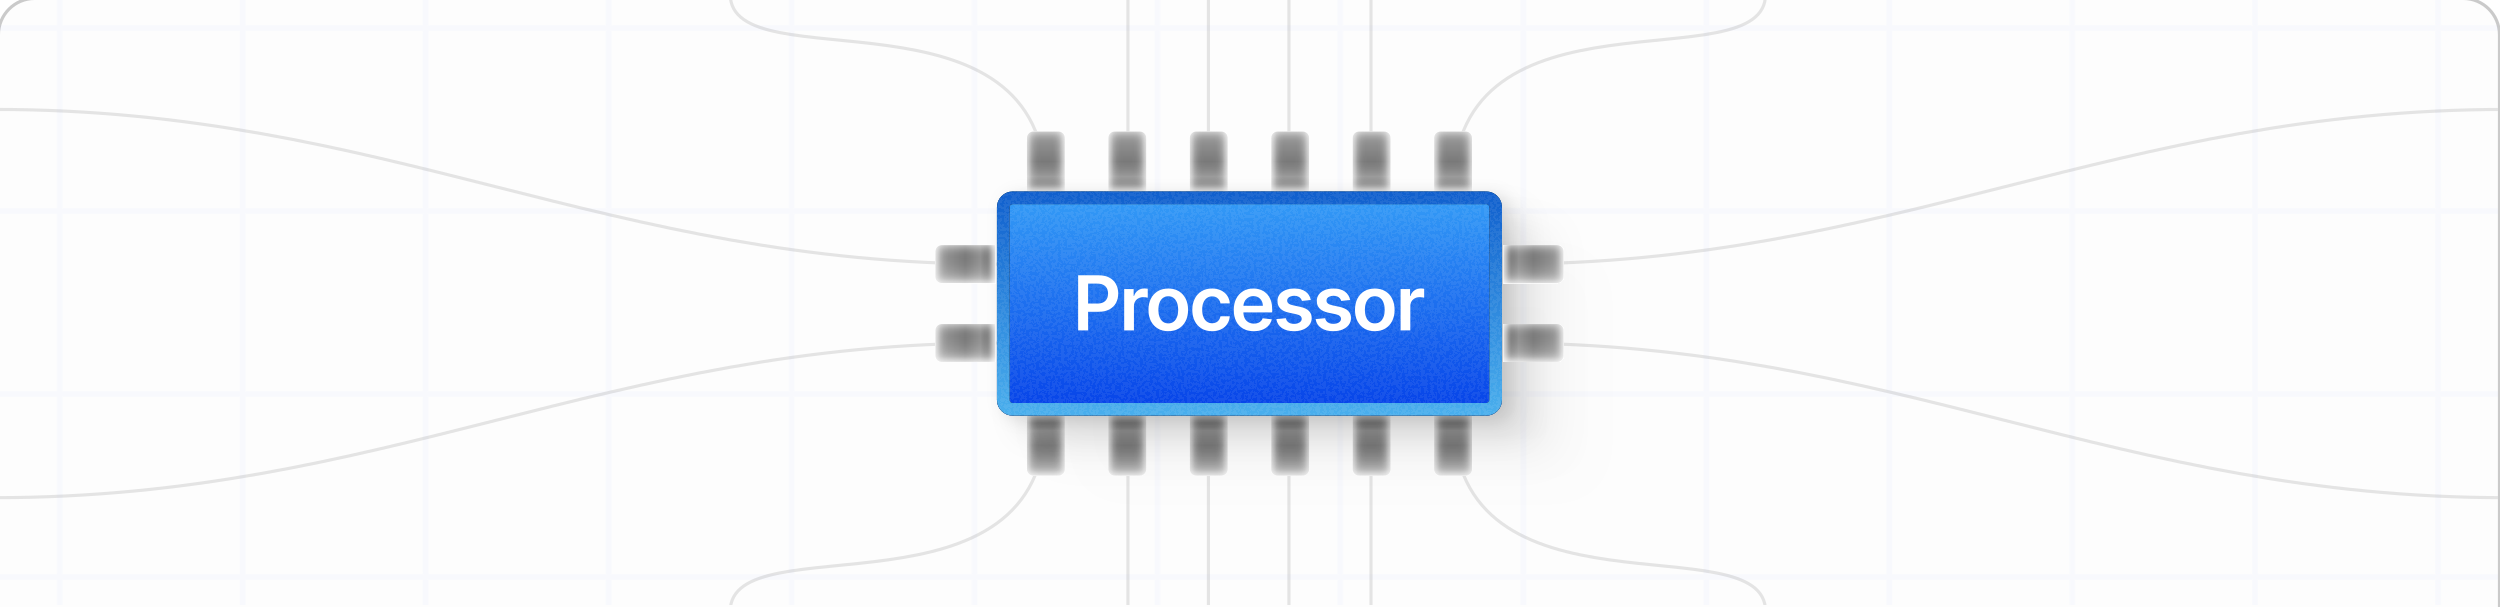
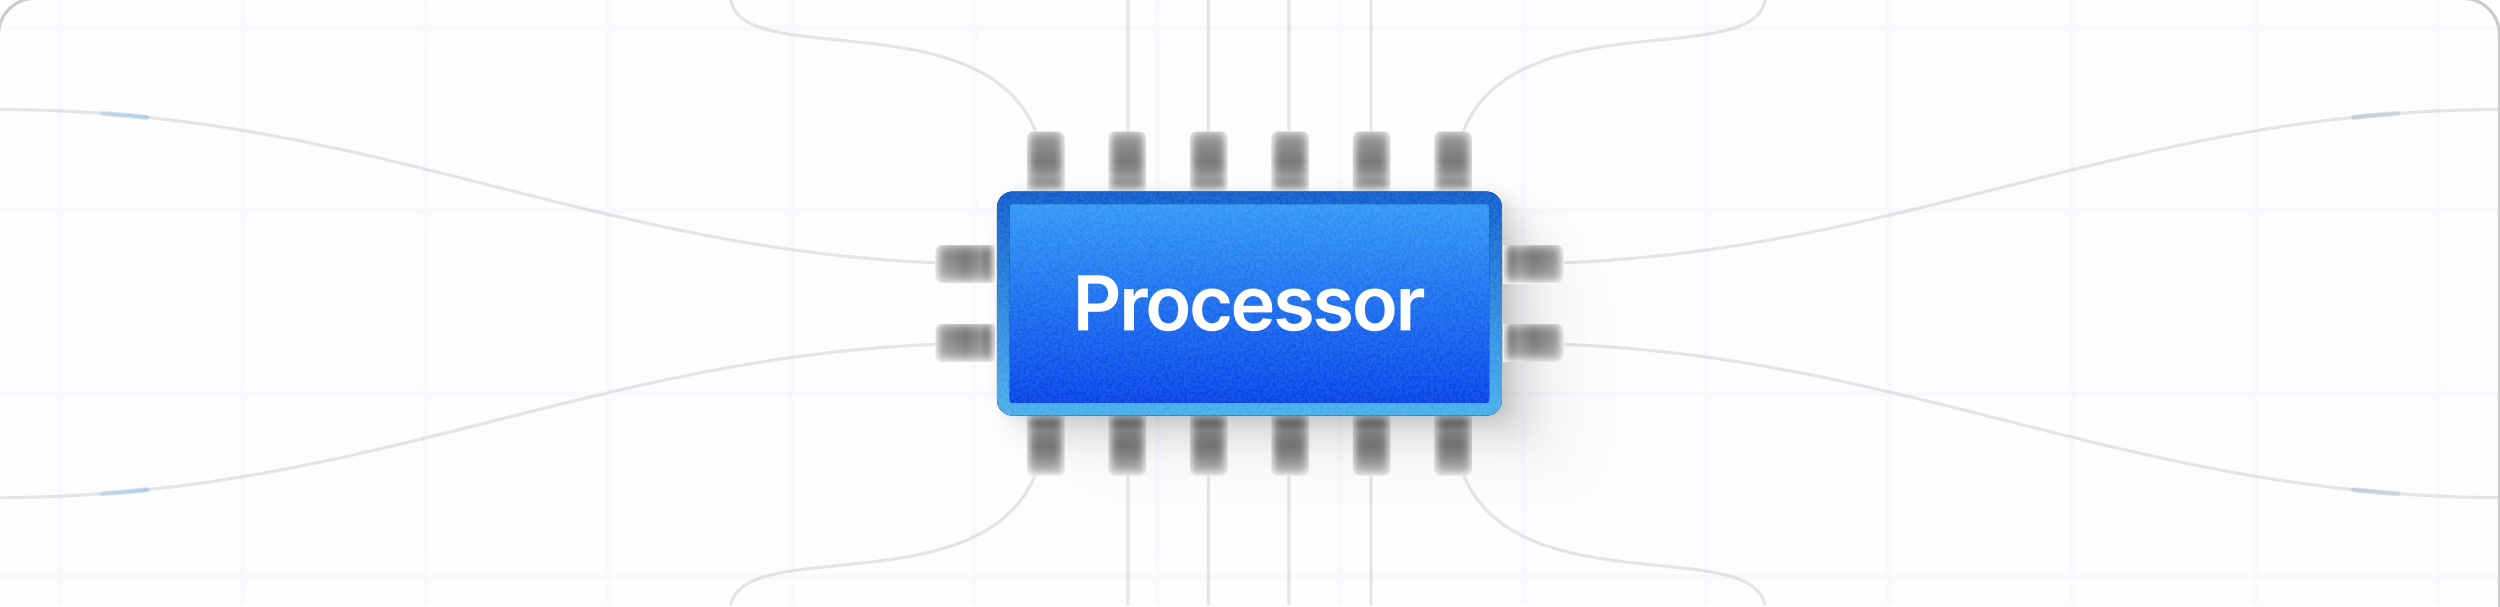
<svg xmlns="http://www.w3.org/2000/svg" width="792" height="192" viewBox="0 0 792 192" fill="none">
+   <style>.flow-path{fill:none;stroke:url(#electric-flow);stroke-linecap:round}.flow-a{stroke-width:1.6;stroke-dasharray:14 260;animation:flow-dash 4.6s linear infinite}.flow-b{stroke-width:1.6;stroke-dasharray:14 260;animation:flow-dash 4.6s linear infinite;animation-delay:-2.3s}.flow-c{stroke-width:1.3;stroke-dasharray:10 150;animation:flow-dash 3.2s linear infinite}.flow-d{stroke-width:1.3;stroke-dasharray:10 150;animation:flow-dash 3.2s linear infinite;animation-delay:-1.6s}@keyframes flow-dash{to{stroke-dashoffset:-1200}}</style>
+   <defs>
+     <linearGradient id="electric-flow" x1="0" y1="0" x2="1" y2="0">
+       <stop offset="0%" stop-color="#4AAFED" stop-opacity="0" />
+       <stop offset="50%" stop-color="#105FCD" stop-opacity="0.95" />
+       <stop offset="100%" stop-color="#9CA3AF" stop-opacity="0" />
+     </linearGradient>
+   </defs>
  <rect width="792" height="192" fill="#1E1E1E" />
  <g id="SSN - Bento">
    <rect width="1280" height="1037" transform="translate(-447.667 -692.333)" fill="white" />
    <g id="Frame 5">
      <rect x="-1" y="-1" width="793.333" height="305.667" rx="12" fill="#FDFDFD" />
      <rect x="-0.5" y="-0.5" width="792.333" height="304.667" rx="11.5" stroke="black" stroke-opacity="0.2" />
      <g id="Frame 659" clip-path="url(#clip0_0_1)">
        <rect width="791.333" height="191.667" fill="url(#pattern0_0_1)" fill-opacity="0.05" />
        <g id="Frame 81">
          <g id="Group 1">
            <path id="Vector 2" d="M476.333 108.667C600.13 108.667 670.037 157.667 793.833 157.667" stroke="black" stroke-opacity="0.1" />
+             <path class="flow-path flow-a" d="M476.333 108.667C600.13 108.667 670.037 157.667 793.833 157.667" />
            <path id="Vector 3" d="M476.333 83.667C600.13 83.667 670.037 34.667 793.833 34.667" stroke="black" stroke-opacity="0.1" />
+             <path class="flow-path flow-b" d="M476.333 83.667C600.13 83.667 670.037 34.667 793.833 34.667" />
            <path id="Vector 4" d="M315.833 108.667C192.037 108.667 122.13 157.667 -1.667 157.667" stroke="black" stroke-opacity="0.1" />
+             <path class="flow-path flow-b" d="M315.833 108.667C192.037 108.667 122.13 157.667 -1.667 157.667" />
            <path id="Vector 5" d="M315.833 83.667C192.037 83.667 122.13 34.667 -1.667 34.667" stroke="black" stroke-opacity="0.1" />
+             <path class="flow-path flow-a" d="M315.833 83.667C192.037 83.667 122.13 34.667 -1.667 34.667" />
            <path id="Vector 6" d="M357.333 60.167V-12.333M382.833 60.167V-12.333M408.333 60.167V-12.333M434.333 60.167V-12.333M460.333 60.167C460.333 -7.333 559.333 26.48 559.333 -1.833M331.333 60.167C331.333 -7.333 231.333 26.48 231.333 -1.833" stroke="black" stroke-opacity="0.1" />
+             <path class="flow-path flow-c" d="M357.333 60.167V-12.333M382.833 60.167V-12.333M408.333 60.167V-12.333M434.333 60.167V-12.333M460.333 60.167C460.333 -7.333 559.333 26.48 559.333 -1.833M331.333 60.167C331.333 -7.333 231.333 26.48 231.333 -1.833" />
            <path id="Vector 7" d="M357.333 131.667V204.167M382.833 131.667V204.167M408.333 131.667V204.167M434.333 131.667V204.167M460.333 131.667C460.333 199.167 559.333 165.354 559.333 193.667M331.333 131.667C331.333 199.167 231.333 165.354 231.333 193.667" stroke="black" stroke-opacity="0.1" />
+             <path class="flow-path flow-d" d="M357.333 131.667V204.167M382.833 131.667V204.167M408.333 131.667V204.167M434.333 131.667V204.167M460.333 131.667C460.333 199.167 559.333 165.354 559.333 193.667M331.333 131.667C331.333 199.167 231.333 165.354 231.333 193.667" />
          </g>
          <g id="Frame 77">
            <g id="Rectangle 2" filter="url(#filter0_ii_0_1)">
              <path d="M325.333 43.667C325.333 42.562 326.229 41.667 327.333 41.667H335.333C336.438 41.667 337.333 42.562 337.333 43.667V60.667H325.333V43.667Z" fill="white" />
              <path d="M325.333 43.667C325.333 42.562 326.229 41.667 327.333 41.667H335.333C336.438 41.667 337.333 42.562 337.333 43.667V60.667H325.333V43.667Z" fill="url(#paint0_linear_0_1)" fill-opacity="0.89" />
            </g>
            <g id="Rectangle 5" filter="url(#filter1_ii_0_1)">
              <path d="M351.133 43.667C351.133 42.562 352.029 41.667 353.133 41.667H361.133C362.238 41.667 363.133 42.562 363.133 43.667V60.667H351.133V43.667Z" fill="white" />
              <path d="M351.133 43.667C351.133 42.562 352.029 41.667 353.133 41.667H361.133C362.238 41.667 363.133 42.562 363.133 43.667V60.667H351.133V43.667Z" fill="url(#paint1_linear_0_1)" fill-opacity="0.89" />
            </g>
            <g id="Rectangle 6" filter="url(#filter2_ii_0_1)">
              <path d="M376.933 43.667C376.933 42.562 377.829 41.667 378.933 41.667H386.933C388.038 41.667 388.933 42.562 388.933 43.667V60.667H376.933V43.667Z" fill="white" />
              <path d="M376.933 43.667C376.933 42.562 377.829 41.667 378.933 41.667H386.933C388.038 41.667 388.933 42.562 388.933 43.667V60.667H376.933V43.667Z" fill="url(#paint2_linear_0_1)" fill-opacity="0.89" />
            </g>
            <g id="Rectangle 7" filter="url(#filter3_ii_0_1)">
              <path d="M402.733 43.667C402.733 42.562 403.629 41.667 404.733 41.667H412.733C413.838 41.667 414.733 42.562 414.733 43.667V60.667H402.733V43.667Z" fill="white" />
              <path d="M402.733 43.667C402.733 42.562 403.629 41.667 404.733 41.667H412.733C413.838 41.667 414.733 42.562 414.733 43.667V60.667H402.733V43.667Z" fill="url(#paint3_linear_0_1)" fill-opacity="0.89" />
            </g>
            <g id="Rectangle 8" filter="url(#filter4_ii_0_1)">
              <path d="M428.533 43.667C428.533 42.562 429.429 41.667 430.533 41.667H438.533C439.638 41.667 440.533 42.562 440.533 43.667V60.667H428.533V43.667Z" fill="white" />
              <path d="M428.533 43.667C428.533 42.562 429.429 41.667 430.533 41.667H438.533C439.638 41.667 440.533 42.562 440.533 43.667V60.667H428.533V43.667Z" fill="url(#paint4_linear_0_1)" fill-opacity="0.89" />
            </g>
            <g id="Rectangle 4" filter="url(#filter5_ii_0_1)">
              <path d="M454.333 43.667C454.333 42.562 455.229 41.667 456.333 41.667H464.333C465.438 41.667 466.333 42.562 466.333 43.667V60.667H454.333V43.667Z" fill="white" />
              <path d="M454.333 43.667C454.333 42.562 455.229 41.667 456.333 41.667H464.333C465.438 41.667 466.333 42.562 466.333 43.667V60.667H454.333V43.667Z" fill="url(#paint5_linear_0_1)" fill-opacity="0.89" />
            </g>
          </g>
          <g id="Frame 78">
            <g id="Rectangle 2_2" filter="url(#filter6_ii_0_1)">
              <path d="M325.333 148.667C325.333 149.771 326.229 150.667 327.333 150.667H335.333C336.438 150.667 337.333 149.771 337.333 148.667V131.667H325.333V148.667Z" fill="white" />
              <path d="M325.333 148.667C325.333 149.771 326.229 150.667 327.333 150.667H335.333C336.438 150.667 337.333 149.771 337.333 148.667V131.667H325.333V148.667Z" fill="url(#paint6_linear_0_1)" fill-opacity="0.89" />
            </g>
            <g id="Rectangle 5_2" filter="url(#filter7_ii_0_1)">
              <path d="M351.133 148.667C351.133 149.771 352.029 150.667 353.133 150.667H361.133C362.238 150.667 363.133 149.771 363.133 148.667V131.667H351.133V148.667Z" fill="white" />
              <path d="M351.133 148.667C351.133 149.771 352.029 150.667 353.133 150.667H361.133C362.238 150.667 363.133 149.771 363.133 148.667V131.667H351.133V148.667Z" fill="url(#paint7_linear_0_1)" fill-opacity="0.89" />
            </g>
            <g id="Rectangle 6_2" filter="url(#filter8_ii_0_1)">
              <path d="M376.933 148.667C376.933 149.771 377.829 150.667 378.933 150.667H386.933C388.038 150.667 388.933 149.771 388.933 148.667V131.667H376.933V148.667Z" fill="white" />
              <path d="M376.933 148.667C376.933 149.771 377.829 150.667 378.933 150.667H386.933C388.038 150.667 388.933 149.771 388.933 148.667V131.667H376.933V148.667Z" fill="url(#paint8_linear_0_1)" fill-opacity="0.89" />
            </g>
            <g id="Rectangle 7_2" filter="url(#filter9_ii_0_1)">
              <path d="M402.733 148.667C402.733 149.771 403.629 150.667 404.733 150.667H412.733C413.838 150.667 414.733 149.771 414.733 148.667V131.667H402.733V148.667Z" fill="white" />
              <path d="M402.733 148.667C402.733 149.771 403.629 150.667 404.733 150.667H412.733C413.838 150.667 414.733 149.771 414.733 148.667V131.667H402.733V148.667Z" fill="url(#paint9_linear_0_1)" fill-opacity="0.89" />
            </g>
            <g id="Rectangle 8_2" filter="url(#filter10_ii_0_1)">
              <path d="M428.533 148.667C428.533 149.771 429.429 150.667 430.533 150.667H438.533C439.638 150.667 440.533 149.771 440.533 148.667V131.667H428.533V148.667Z" fill="white" />
              <path d="M428.533 148.667C428.533 149.771 429.429 150.667 430.533 150.667H438.533C439.638 150.667 440.533 149.771 440.533 148.667V131.667H428.533V148.667Z" fill="url(#paint10_linear_0_1)" fill-opacity="0.89" />
            </g>
            <g id="Rectangle 4_2" filter="url(#filter11_ii_0_1)">
              <path d="M454.333 148.667C454.333 149.771 455.229 150.667 456.333 150.667H464.333C465.438 150.667 466.333 149.771 466.333 148.667V131.667H454.333V148.667Z" fill="white" />
              <path d="M454.333 148.667C454.333 149.771 455.229 150.667 456.333 150.667H464.333C465.438 150.667 466.333 149.771 466.333 148.667V131.667H454.333V148.667Z" fill="url(#paint11_linear_0_1)" fill-opacity="0.89" />
            </g>
          </g>
          <g id="Frame 76" filter="url(#filter12_ddddn_0_1)">
            <rect x="315.833" y="60.667" width="160" height="71" rx="5" fill="url(#paint12_linear_0_1)" />
            <rect x="317.833" y="62.667" width="156" height="67" rx="3" stroke="url(#paint13_linear_0_1)" stroke-width="4" />
            <rect x="317.833" y="62.667" width="156" height="67" rx="3" stroke="url(#paint14_linear_0_1)" stroke-width="4" />
            <path id="Processor" d="M341.555 104.667V87.212H348.1C349.441 87.212 350.566 87.462 351.475 87.962C352.39 88.462 353.081 89.15 353.546 90.025C354.018 90.894 354.254 91.883 354.254 92.991C354.254 94.11 354.018 95.104 353.546 95.974C353.075 96.843 352.379 97.528 351.458 98.028C350.538 98.522 349.404 98.769 348.058 98.769H343.72V96.169H347.632C348.416 96.169 349.058 96.033 349.558 95.76C350.058 95.488 350.427 95.113 350.666 94.635C350.91 94.158 351.032 93.61 351.032 92.991C351.032 92.371 350.91 91.826 350.666 91.354C350.427 90.883 350.055 90.516 349.549 90.255C349.049 89.988 348.404 89.854 347.615 89.854H344.717V104.667H341.555ZM356.144 104.667V91.576H359.135V93.758H359.272C359.51 93.002 359.919 92.419 360.499 92.01C361.084 91.596 361.752 91.388 362.502 91.388C362.672 91.388 362.863 91.397 363.073 91.414C363.289 91.425 363.468 91.445 363.61 91.474V94.312C363.479 94.266 363.272 94.226 362.988 94.192C362.709 94.153 362.439 94.133 362.178 94.133C361.615 94.133 361.11 94.255 360.661 94.499C360.218 94.738 359.868 95.07 359.613 95.496C359.357 95.922 359.229 96.414 359.229 96.971V104.667H356.144ZM370.111 104.922C368.832 104.922 367.724 104.641 366.787 104.079C365.849 103.516 365.122 102.729 364.605 101.718C364.094 100.706 363.838 99.525 363.838 98.172C363.838 96.82 364.094 95.635 364.605 94.618C365.122 93.601 365.849 92.812 366.787 92.249C367.724 91.687 368.832 91.405 370.111 91.405C371.389 91.405 372.497 91.687 373.435 92.249C374.372 92.812 375.096 93.601 375.608 94.618C376.125 95.635 376.383 96.82 376.383 98.172C376.383 99.525 376.125 100.706 375.608 101.718C375.096 102.729 374.372 103.516 373.435 104.079C372.497 104.641 371.389 104.922 370.111 104.922ZM370.128 102.451C370.821 102.451 371.4 102.26 371.866 101.88C372.332 101.493 372.679 100.976 372.906 100.329C373.139 99.681 373.256 98.959 373.256 98.164C373.256 97.363 373.139 96.638 372.906 95.991C372.679 95.337 372.332 94.817 371.866 94.431C371.4 94.044 370.821 93.851 370.128 93.851C369.417 93.851 368.827 94.044 368.355 94.431C367.889 94.817 367.54 95.337 367.307 95.991C367.079 96.638 366.966 97.363 366.966 98.164C366.966 98.959 367.079 99.681 367.307 100.329C367.54 100.976 367.889 101.493 368.355 101.88C368.827 102.26 369.417 102.451 370.128 102.451ZM383.992 104.922C382.685 104.922 381.563 104.635 380.626 104.062C379.694 103.488 378.975 102.695 378.47 101.684C377.97 100.667 377.72 99.496 377.72 98.172C377.72 96.843 377.975 95.669 378.487 94.653C378.998 93.63 379.72 92.834 380.651 92.266C381.589 91.692 382.697 91.405 383.975 91.405C385.038 91.405 385.978 91.601 386.796 91.993C387.62 92.38 388.276 92.928 388.765 93.638C389.254 94.343 389.532 95.167 389.6 96.11H386.651C386.532 95.479 386.248 94.954 385.799 94.533C385.356 94.107 384.762 93.894 384.018 93.894C383.387 93.894 382.833 94.064 382.356 94.405C381.879 94.741 381.506 95.224 381.239 95.854C380.978 96.485 380.847 97.241 380.847 98.121C380.847 99.013 380.978 99.78 381.239 100.422C381.501 101.059 381.867 101.55 382.339 101.897C382.816 102.238 383.376 102.408 384.018 102.408C384.472 102.408 384.879 102.323 385.237 102.152C385.6 101.976 385.904 101.724 386.148 101.394C386.393 101.064 386.56 100.664 386.651 100.192H389.6C389.526 101.118 389.254 101.939 388.782 102.655C388.31 103.366 387.668 103.922 386.856 104.326C386.043 104.724 385.089 104.922 383.992 104.922ZM397.209 104.922C395.897 104.922 394.763 104.65 393.808 104.104C392.86 103.553 392.129 102.775 391.618 101.769C391.107 100.758 390.851 99.567 390.851 98.198C390.851 96.851 391.107 95.669 391.618 94.653C392.135 93.63 392.857 92.834 393.783 92.266C394.709 91.692 395.797 91.405 397.047 91.405C397.854 91.405 398.615 91.536 399.331 91.797C400.053 92.053 400.689 92.451 401.24 92.991C401.797 93.53 402.235 94.218 402.553 95.053C402.871 95.883 403.03 96.871 403.03 98.019V98.965H392.3V96.885H400.073C400.067 96.294 399.939 95.769 399.689 95.309C399.439 94.843 399.09 94.476 398.641 94.209C398.198 93.942 397.681 93.809 397.09 93.809C396.459 93.809 395.905 93.962 395.428 94.269C394.951 94.57 394.578 94.968 394.311 95.462C394.05 95.951 393.916 96.488 393.911 97.073V98.888C393.911 99.65 394.05 100.303 394.328 100.849C394.607 101.388 394.996 101.803 395.496 102.093C395.996 102.377 396.581 102.519 397.252 102.519C397.701 102.519 398.107 102.456 398.47 102.331C398.834 102.201 399.149 102.01 399.416 101.76C399.683 101.51 399.885 101.201 400.022 100.831L402.902 101.155C402.72 101.917 402.374 102.581 401.862 103.15C401.357 103.712 400.709 104.15 399.919 104.462C399.129 104.769 398.226 104.922 397.209 104.922ZM415.267 95.036L412.454 95.343C412.375 95.059 412.235 94.792 412.037 94.542C411.843 94.292 411.582 94.09 411.253 93.937C410.923 93.783 410.52 93.707 410.042 93.707C409.4 93.707 408.86 93.846 408.423 94.124C407.991 94.403 407.778 94.763 407.784 95.207C407.778 95.587 407.917 95.897 408.201 96.135C408.491 96.374 408.968 96.57 409.633 96.724L411.866 97.201C413.105 97.468 414.025 97.891 414.628 98.471C415.235 99.05 415.542 99.809 415.548 100.746C415.542 101.57 415.301 102.297 414.824 102.928C414.352 103.553 413.696 104.042 412.855 104.394C412.014 104.746 411.048 104.922 409.957 104.922C408.355 104.922 407.065 104.587 406.088 103.917C405.11 103.241 404.528 102.3 404.341 101.096L407.349 100.806C407.485 101.397 407.775 101.843 408.218 102.144C408.662 102.445 409.238 102.596 409.949 102.596C410.681 102.596 411.27 102.445 411.713 102.144C412.162 101.843 412.386 101.471 412.386 101.027C412.386 100.652 412.241 100.343 411.951 100.099C411.667 99.854 411.224 99.667 410.622 99.536L408.389 99.067C407.133 98.806 406.204 98.366 405.602 97.746C405 97.121 404.701 96.332 404.707 95.377C404.701 94.57 404.92 93.871 405.363 93.28C405.812 92.684 406.434 92.224 407.23 91.9C408.031 91.57 408.954 91.405 410 91.405C411.534 91.405 412.741 91.732 413.622 92.385C414.508 93.039 415.056 93.922 415.267 95.036ZM427.719 95.036L424.906 95.343C424.827 95.059 424.687 94.792 424.488 94.542C424.295 94.292 424.034 94.09 423.704 93.937C423.375 93.783 422.971 93.707 422.494 93.707C421.852 93.707 421.312 93.846 420.875 94.124C420.443 94.403 420.23 94.763 420.236 95.207C420.23 95.587 420.369 95.897 420.653 96.135C420.943 96.374 421.42 96.57 422.085 96.724L424.318 97.201C425.557 97.468 426.477 97.891 427.079 98.471C427.687 99.05 427.994 99.809 428 100.746C427.994 101.57 427.753 102.297 427.275 102.928C426.804 103.553 426.148 104.042 425.307 104.394C424.466 104.746 423.5 104.922 422.409 104.922C420.807 104.922 419.517 104.587 418.54 103.917C417.562 103.241 416.98 102.3 416.792 101.096L419.801 100.806C419.937 101.397 420.227 101.843 420.67 102.144C421.113 102.445 421.69 102.596 422.4 102.596C423.133 102.596 423.721 102.445 424.165 102.144C424.613 101.843 424.838 101.471 424.838 101.027C424.838 100.652 424.693 100.343 424.403 100.099C424.119 99.854 423.676 99.667 423.074 99.536L420.841 99.067C419.585 98.806 418.656 98.366 418.054 97.746C417.452 97.121 417.153 96.332 417.159 95.377C417.153 94.57 417.372 93.871 417.815 93.28C418.264 92.684 418.886 92.224 419.682 91.9C420.483 91.57 421.406 91.405 422.452 91.405C423.986 91.405 425.193 91.732 426.074 92.385C426.96 93.039 427.508 93.922 427.719 95.036ZM435.534 104.922C434.256 104.922 433.148 104.641 432.21 104.079C431.273 103.516 430.545 102.729 430.028 101.718C429.517 100.706 429.261 99.525 429.261 98.172C429.261 96.82 429.517 95.635 430.028 94.618C430.545 93.601 431.273 92.812 432.21 92.249C433.148 91.687 434.256 91.405 435.534 91.405C436.813 91.405 437.92 91.687 438.858 92.249C439.795 92.812 440.52 93.601 441.031 94.618C441.548 95.635 441.807 96.82 441.807 98.172C441.807 99.525 441.548 100.706 441.031 101.718C440.52 102.729 439.795 103.516 438.858 104.079C437.92 104.641 436.813 104.922 435.534 104.922ZM435.551 102.451C436.244 102.451 436.824 102.26 437.29 101.88C437.756 101.493 438.102 100.976 438.33 100.329C438.563 99.681 438.679 98.959 438.679 98.164C438.679 97.363 438.563 96.638 438.33 95.991C438.102 95.337 437.756 94.817 437.29 94.431C436.824 94.044 436.244 93.851 435.551 93.851C434.841 93.851 434.25 94.044 433.778 94.431C433.313 94.817 432.963 95.337 432.73 95.991C432.503 96.638 432.389 97.363 432.389 98.164C432.389 98.959 432.503 99.681 432.73 100.329C432.963 100.976 433.313 101.493 433.778 101.88C434.25 102.26 434.841 102.451 435.551 102.451ZM443.705 104.667V91.576H446.697V93.758H446.833C447.072 93.002 447.481 92.419 448.061 92.01C448.646 91.596 449.313 91.388 450.063 91.388C450.234 91.388 450.424 91.397 450.634 91.414C450.85 91.425 451.029 91.445 451.171 91.474V94.312C451.041 94.266 450.833 94.226 450.549 94.192C450.271 94.153 450.001 94.133 449.74 94.133C449.177 94.133 448.671 94.255 448.222 94.499C447.779 94.738 447.43 95.07 447.174 95.496C446.919 95.922 446.791 96.414 446.791 96.971V104.667H443.705Z" fill="white" />
          </g>
          <g id="Frame 79">
            <g id="Rectangle 4_3" filter="url(#filter13_ii_0_1)">
              <path d="M298.333 89.667C297.229 89.667 296.333 88.771 296.333 87.667V79.667C296.333 78.562 297.229 77.667 298.333 77.667H315.333V89.667H298.333Z" fill="white" />
              <path d="M298.333 89.667C297.229 89.667 296.333 88.771 296.333 87.667V79.667C296.333 78.562 297.229 77.667 298.333 77.667H315.333V89.667H298.333Z" fill="url(#paint15_linear_0_1)" fill-opacity="0.89" />
            </g>
            <g id="Rectangle 5_3" filter="url(#filter14_ii_0_1)">
              <path d="M298.333 114.667C297.229 114.667 296.333 113.771 296.333 112.667V104.667C296.333 103.562 297.229 102.667 298.333 102.667H315.333V114.667H298.333Z" fill="white" />
              <path d="M298.333 114.667C297.229 114.667 296.333 113.771 296.333 112.667V104.667C296.333 103.562 297.229 102.667 298.333 102.667H315.333V114.667H298.333Z" fill="url(#paint16_linear_0_1)" fill-opacity="0.89" />
            </g>
          </g>
          <g id="Frame 80">
            <g id="Rectangle 4_4" filter="url(#filter15_ii_0_1)">
              <path d="M493.333 89.667C494.438 89.667 495.333 88.771 495.333 87.667V79.667C495.333 78.562 494.438 77.667 493.333 77.667H476.333V89.667H493.333Z" fill="white" />
              <path d="M493.333 89.667C494.438 89.667 495.333 88.771 495.333 87.667V79.667C495.333 78.562 494.438 77.667 493.333 77.667H476.333V89.667H493.333Z" fill="url(#paint17_linear_0_1)" fill-opacity="0.89" />
            </g>
            <g id="Rectangle 5_4" filter="url(#filter16_ii_0_1)">
              <path d="M493.333 114.667C494.438 114.667 495.333 113.771 495.333 112.667V104.667C495.333 103.562 494.438 102.667 493.333 102.667H476.333V114.667H493.333Z" fill="white" />
              <path d="M493.333 114.667C494.438 114.667 495.333 113.771 495.333 112.667V104.667C495.333 103.562 494.438 102.667 493.333 102.667H476.333V114.667H493.333Z" fill="url(#paint18_linear_0_1)" fill-opacity="0.89" />
            </g>
          </g>
        </g>
      </g>
    </g>
  </g>
  <defs>
    <filter id="filter0_ii_0_1" x="325.333" y="37.667" width="12" height="23" filterUnits="userSpaceOnUse" color-interpolation-filters="sRGB">
      <feFlood flood-opacity="0" result="BackgroundImageFix" />
      <feBlend mode="normal" in="SourceGraphic" in2="BackgroundImageFix" result="shape" />
      <feColorMatrix in="SourceAlpha" type="matrix" values="0 0 0 0 0 0 0 0 0 0 0 0 0 0 0 0 0 0 127 0" result="hardAlpha" />
      <feOffset />
      <feGaussianBlur stdDeviation="1.65" />
      <feComposite in2="hardAlpha" operator="arithmetic" k2="-1" k3="1" />
      <feColorMatrix type="matrix" values="0 0 0 0 1 0 0 0 0 1 0 0 0 0 1 0 0 0 1 0" />
      <feBlend mode="normal" in2="shape" result="effect1_innerShadow_0_1" />
      <feColorMatrix in="SourceAlpha" type="matrix" values="0 0 0 0 0 0 0 0 0 0 0 0 0 0 0 0 0 0 127 0" result="hardAlpha" />
      <feOffset dy="-4" />
      <feGaussianBlur stdDeviation="2" />
      <feComposite in2="hardAlpha" operator="arithmetic" k2="-1" k3="1" />
      <feColorMatrix type="matrix" values="0 0 0 0 1 0 0 0 0 1 0 0 0 0 1 0 0 0 0.25 0" />
      <feBlend mode="normal" in2="effect1_innerShadow_0_1" result="effect2_innerShadow_0_1" />
    </filter>
    <filter id="filter1_ii_0_1" x="351.133" y="37.667" width="12" height="23" filterUnits="userSpaceOnUse" color-interpolation-filters="sRGB">
      <feFlood flood-opacity="0" result="BackgroundImageFix" />
      <feBlend mode="normal" in="SourceGraphic" in2="BackgroundImageFix" result="shape" />
      <feColorMatrix in="SourceAlpha" type="matrix" values="0 0 0 0 0 0 0 0 0 0 0 0 0 0 0 0 0 0 127 0" result="hardAlpha" />
      <feOffset />
      <feGaussianBlur stdDeviation="1.65" />
      <feComposite in2="hardAlpha" operator="arithmetic" k2="-1" k3="1" />
      <feColorMatrix type="matrix" values="0 0 0 0 1 0 0 0 0 1 0 0 0 0 1 0 0 0 1 0" />
      <feBlend mode="normal" in2="shape" result="effect1_innerShadow_0_1" />
      <feColorMatrix in="SourceAlpha" type="matrix" values="0 0 0 0 0 0 0 0 0 0 0 0 0 0 0 0 0 0 127 0" result="hardAlpha" />
      <feOffset dy="-4" />
      <feGaussianBlur stdDeviation="2" />
      <feComposite in2="hardAlpha" operator="arithmetic" k2="-1" k3="1" />
      <feColorMatrix type="matrix" values="0 0 0 0 1 0 0 0 0 1 0 0 0 0 1 0 0 0 0.25 0" />
      <feBlend mode="normal" in2="effect1_innerShadow_0_1" result="effect2_innerShadow_0_1" />
    </filter>
    <filter id="filter2_ii_0_1" x="376.933" y="37.667" width="12" height="23" filterUnits="userSpaceOnUse" color-interpolation-filters="sRGB">
      <feFlood flood-opacity="0" result="BackgroundImageFix" />
      <feBlend mode="normal" in="SourceGraphic" in2="BackgroundImageFix" result="shape" />
      <feColorMatrix in="SourceAlpha" type="matrix" values="0 0 0 0 0 0 0 0 0 0 0 0 0 0 0 0 0 0 127 0" result="hardAlpha" />
      <feOffset />
      <feGaussianBlur stdDeviation="1.65" />
      <feComposite in2="hardAlpha" operator="arithmetic" k2="-1" k3="1" />
      <feColorMatrix type="matrix" values="0 0 0 0 1 0 0 0 0 1 0 0 0 0 1 0 0 0 1 0" />
      <feBlend mode="normal" in2="shape" result="effect1_innerShadow_0_1" />
      <feColorMatrix in="SourceAlpha" type="matrix" values="0 0 0 0 0 0 0 0 0 0 0 0 0 0 0 0 0 0 127 0" result="hardAlpha" />
      <feOffset dy="-4" />
      <feGaussianBlur stdDeviation="2" />
      <feComposite in2="hardAlpha" operator="arithmetic" k2="-1" k3="1" />
      <feColorMatrix type="matrix" values="0 0 0 0 1 0 0 0 0 1 0 0 0 0 1 0 0 0 0.25 0" />
      <feBlend mode="normal" in2="effect1_innerShadow_0_1" result="effect2_innerShadow_0_1" />
    </filter>
    <filter id="filter3_ii_0_1" x="402.733" y="37.667" width="12" height="23" filterUnits="userSpaceOnUse" color-interpolation-filters="sRGB">
      <feFlood flood-opacity="0" result="BackgroundImageFix" />
      <feBlend mode="normal" in="SourceGraphic" in2="BackgroundImageFix" result="shape" />
      <feColorMatrix in="SourceAlpha" type="matrix" values="0 0 0 0 0 0 0 0 0 0 0 0 0 0 0 0 0 0 127 0" result="hardAlpha" />
      <feOffset />
      <feGaussianBlur stdDeviation="1.65" />
      <feComposite in2="hardAlpha" operator="arithmetic" k2="-1" k3="1" />
      <feColorMatrix type="matrix" values="0 0 0 0 1 0 0 0 0 1 0 0 0 0 1 0 0 0 1 0" />
      <feBlend mode="normal" in2="shape" result="effect1_innerShadow_0_1" />
      <feColorMatrix in="SourceAlpha" type="matrix" values="0 0 0 0 0 0 0 0 0 0 0 0 0 0 0 0 0 0 127 0" result="hardAlpha" />
      <feOffset dy="-4" />
      <feGaussianBlur stdDeviation="2" />
      <feComposite in2="hardAlpha" operator="arithmetic" k2="-1" k3="1" />
      <feColorMatrix type="matrix" values="0 0 0 0 1 0 0 0 0 1 0 0 0 0 1 0 0 0 0.25 0" />
      <feBlend mode="normal" in2="effect1_innerShadow_0_1" result="effect2_innerShadow_0_1" />
    </filter>
    <filter id="filter4_ii_0_1" x="428.533" y="37.667" width="12" height="23" filterUnits="userSpaceOnUse" color-interpolation-filters="sRGB">
      <feFlood flood-opacity="0" result="BackgroundImageFix" />
      <feBlend mode="normal" in="SourceGraphic" in2="BackgroundImageFix" result="shape" />
      <feColorMatrix in="SourceAlpha" type="matrix" values="0 0 0 0 0 0 0 0 0 0 0 0 0 0 0 0 0 0 127 0" result="hardAlpha" />
      <feOffset />
      <feGaussianBlur stdDeviation="1.65" />
      <feComposite in2="hardAlpha" operator="arithmetic" k2="-1" k3="1" />
      <feColorMatrix type="matrix" values="0 0 0 0 1 0 0 0 0 1 0 0 0 0 1 0 0 0 1 0" />
      <feBlend mode="normal" in2="shape" result="effect1_innerShadow_0_1" />
      <feColorMatrix in="SourceAlpha" type="matrix" values="0 0 0 0 0 0 0 0 0 0 0 0 0 0 0 0 0 0 127 0" result="hardAlpha" />
      <feOffset dy="-4" />
      <feGaussianBlur stdDeviation="2" />
      <feComposite in2="hardAlpha" operator="arithmetic" k2="-1" k3="1" />
      <feColorMatrix type="matrix" values="0 0 0 0 1 0 0 0 0 1 0 0 0 0 1 0 0 0 0.25 0" />
      <feBlend mode="normal" in2="effect1_innerShadow_0_1" result="effect2_innerShadow_0_1" />
    </filter>
    <filter id="filter5_ii_0_1" x="454.333" y="37.667" width="12" height="23" filterUnits="userSpaceOnUse" color-interpolation-filters="sRGB">
      <feFlood flood-opacity="0" result="BackgroundImageFix" />
      <feBlend mode="normal" in="SourceGraphic" in2="BackgroundImageFix" result="shape" />
      <feColorMatrix in="SourceAlpha" type="matrix" values="0 0 0 0 0 0 0 0 0 0 0 0 0 0 0 0 0 0 127 0" result="hardAlpha" />
      <feOffset />
      <feGaussianBlur stdDeviation="1.65" />
      <feComposite in2="hardAlpha" operator="arithmetic" k2="-1" k3="1" />
      <feColorMatrix type="matrix" values="0 0 0 0 1 0 0 0 0 1 0 0 0 0 1 0 0 0 1 0" />
      <feBlend mode="normal" in2="shape" result="effect1_innerShadow_0_1" />
      <feColorMatrix in="SourceAlpha" type="matrix" values="0 0 0 0 0 0 0 0 0 0 0 0 0 0 0 0 0 0 127 0" result="hardAlpha" />
      <feOffset dy="-4" />
      <feGaussianBlur stdDeviation="2" />
      <feComposite in2="hardAlpha" operator="arithmetic" k2="-1" k3="1" />
      <feColorMatrix type="matrix" values="0 0 0 0 1 0 0 0 0 1 0 0 0 0 1 0 0 0 0.25 0" />
      <feBlend mode="normal" in2="effect1_innerShadow_0_1" result="effect2_innerShadow_0_1" />
    </filter>
    <filter id="filter6_ii_0_1" x="325.333" y="127.667" width="12" height="23" filterUnits="userSpaceOnUse" color-interpolation-filters="sRGB">
      <feFlood flood-opacity="0" result="BackgroundImageFix" />
      <feBlend mode="normal" in="SourceGraphic" in2="BackgroundImageFix" result="shape" />
      <feColorMatrix in="SourceAlpha" type="matrix" values="0 0 0 0 0 0 0 0 0 0 0 0 0 0 0 0 0 0 127 0" result="hardAlpha" />
      <feOffset />
      <feGaussianBlur stdDeviation="1.65" />
      <feComposite in2="hardAlpha" operator="arithmetic" k2="-1" k3="1" />
      <feColorMatrix type="matrix" values="0 0 0 0 1 0 0 0 0 1 0 0 0 0 1 0 0 0 1 0" />
      <feBlend mode="normal" in2="shape" result="effect1_innerShadow_0_1" />
      <feColorMatrix in="SourceAlpha" type="matrix" values="0 0 0 0 0 0 0 0 0 0 0 0 0 0 0 0 0 0 127 0" result="hardAlpha" />
      <feOffset dy="-4" />
      <feGaussianBlur stdDeviation="2" />
      <feComposite in2="hardAlpha" operator="arithmetic" k2="-1" k3="1" />
      <feColorMatrix type="matrix" values="0 0 0 0 1 0 0 0 0 1 0 0 0 0 1 0 0 0 0.25 0" />
      <feBlend mode="normal" in2="effect1_innerShadow_0_1" result="effect2_innerShadow_0_1" />
    </filter>
    <filter id="filter7_ii_0_1" x="351.133" y="127.667" width="12" height="23" filterUnits="userSpaceOnUse" color-interpolation-filters="sRGB">
      <feFlood flood-opacity="0" result="BackgroundImageFix" />
      <feBlend mode="normal" in="SourceGraphic" in2="BackgroundImageFix" result="shape" />
      <feColorMatrix in="SourceAlpha" type="matrix" values="0 0 0 0 0 0 0 0 0 0 0 0 0 0 0 0 0 0 127 0" result="hardAlpha" />
      <feOffset />
      <feGaussianBlur stdDeviation="1.65" />
      <feComposite in2="hardAlpha" operator="arithmetic" k2="-1" k3="1" />
      <feColorMatrix type="matrix" values="0 0 0 0 1 0 0 0 0 1 0 0 0 0 1 0 0 0 1 0" />
      <feBlend mode="normal" in2="shape" result="effect1_innerShadow_0_1" />
      <feColorMatrix in="SourceAlpha" type="matrix" values="0 0 0 0 0 0 0 0 0 0 0 0 0 0 0 0 0 0 127 0" result="hardAlpha" />
      <feOffset dy="-4" />
      <feGaussianBlur stdDeviation="2" />
      <feComposite in2="hardAlpha" operator="arithmetic" k2="-1" k3="1" />
      <feColorMatrix type="matrix" values="0 0 0 0 1 0 0 0 0 1 0 0 0 0 1 0 0 0 0.25 0" />
      <feBlend mode="normal" in2="effect1_innerShadow_0_1" result="effect2_innerShadow_0_1" />
    </filter>
    <filter id="filter8_ii_0_1" x="376.933" y="127.667" width="12" height="23" filterUnits="userSpaceOnUse" color-interpolation-filters="sRGB">
      <feFlood flood-opacity="0" result="BackgroundImageFix" />
      <feBlend mode="normal" in="SourceGraphic" in2="BackgroundImageFix" result="shape" />
      <feColorMatrix in="SourceAlpha" type="matrix" values="0 0 0 0 0 0 0 0 0 0 0 0 0 0 0 0 0 0 127 0" result="hardAlpha" />
      <feOffset />
      <feGaussianBlur stdDeviation="1.65" />
      <feComposite in2="hardAlpha" operator="arithmetic" k2="-1" k3="1" />
      <feColorMatrix type="matrix" values="0 0 0 0 1 0 0 0 0 1 0 0 0 0 1 0 0 0 1 0" />
      <feBlend mode="normal" in2="shape" result="effect1_innerShadow_0_1" />
      <feColorMatrix in="SourceAlpha" type="matrix" values="0 0 0 0 0 0 0 0 0 0 0 0 0 0 0 0 0 0 127 0" result="hardAlpha" />
      <feOffset dy="-4" />
      <feGaussianBlur stdDeviation="2" />
      <feComposite in2="hardAlpha" operator="arithmetic" k2="-1" k3="1" />
      <feColorMatrix type="matrix" values="0 0 0 0 1 0 0 0 0 1 0 0 0 0 1 0 0 0 0.25 0" />
      <feBlend mode="normal" in2="effect1_innerShadow_0_1" result="effect2_innerShadow_0_1" />
    </filter>
    <filter id="filter9_ii_0_1" x="402.733" y="127.667" width="12" height="23" filterUnits="userSpaceOnUse" color-interpolation-filters="sRGB">
      <feFlood flood-opacity="0" result="BackgroundImageFix" />
      <feBlend mode="normal" in="SourceGraphic" in2="BackgroundImageFix" result="shape" />
      <feColorMatrix in="SourceAlpha" type="matrix" values="0 0 0 0 0 0 0 0 0 0 0 0 0 0 0 0 0 0 127 0" result="hardAlpha" />
      <feOffset />
      <feGaussianBlur stdDeviation="1.65" />
      <feComposite in2="hardAlpha" operator="arithmetic" k2="-1" k3="1" />
      <feColorMatrix type="matrix" values="0 0 0 0 1 0 0 0 0 1 0 0 0 0 1 0 0 0 1 0" />
      <feBlend mode="normal" in2="shape" result="effect1_innerShadow_0_1" />
      <feColorMatrix in="SourceAlpha" type="matrix" values="0 0 0 0 0 0 0 0 0 0 0 0 0 0 0 0 0 0 127 0" result="hardAlpha" />
      <feOffset dy="-4" />
      <feGaussianBlur stdDeviation="2" />
      <feComposite in2="hardAlpha" operator="arithmetic" k2="-1" k3="1" />
      <feColorMatrix type="matrix" values="0 0 0 0 1 0 0 0 0 1 0 0 0 0 1 0 0 0 0.25 0" />
      <feBlend mode="normal" in2="effect1_innerShadow_0_1" result="effect2_innerShadow_0_1" />
    </filter>
    <filter id="filter10_ii_0_1" x="428.533" y="127.667" width="12" height="23" filterUnits="userSpaceOnUse" color-interpolation-filters="sRGB">
      <feFlood flood-opacity="0" result="BackgroundImageFix" />
      <feBlend mode="normal" in="SourceGraphic" in2="BackgroundImageFix" result="shape" />
      <feColorMatrix in="SourceAlpha" type="matrix" values="0 0 0 0 0 0 0 0 0 0 0 0 0 0 0 0 0 0 127 0" result="hardAlpha" />
      <feOffset />
      <feGaussianBlur stdDeviation="1.65" />
      <feComposite in2="hardAlpha" operator="arithmetic" k2="-1" k3="1" />
      <feColorMatrix type="matrix" values="0 0 0 0 1 0 0 0 0 1 0 0 0 0 1 0 0 0 1 0" />
      <feBlend mode="normal" in2="shape" result="effect1_innerShadow_0_1" />
      <feColorMatrix in="SourceAlpha" type="matrix" values="0 0 0 0 0 0 0 0 0 0 0 0 0 0 0 0 0 0 127 0" result="hardAlpha" />
      <feOffset dy="-4" />
      <feGaussianBlur stdDeviation="2" />
      <feComposite in2="hardAlpha" operator="arithmetic" k2="-1" k3="1" />
      <feColorMatrix type="matrix" values="0 0 0 0 1 0 0 0 0 1 0 0 0 0 1 0 0 0 0.25 0" />
      <feBlend mode="normal" in2="effect1_innerShadow_0_1" result="effect2_innerShadow_0_1" />
    </filter>
    <filter id="filter11_ii_0_1" x="454.333" y="127.667" width="12" height="23" filterUnits="userSpaceOnUse" color-interpolation-filters="sRGB">
      <feFlood flood-opacity="0" result="BackgroundImageFix" />
      <feBlend mode="normal" in="SourceGraphic" in2="BackgroundImageFix" result="shape" />
      <feColorMatrix in="SourceAlpha" type="matrix" values="0 0 0 0 0 0 0 0 0 0 0 0 0 0 0 0 0 0 127 0" result="hardAlpha" />
      <feOffset />
      <feGaussianBlur stdDeviation="1.65" />
      <feComposite in2="hardAlpha" operator="arithmetic" k2="-1" k3="1" />
      <feColorMatrix type="matrix" values="0 0 0 0 1 0 0 0 0 1 0 0 0 0 1 0 0 0 1 0" />
      <feBlend mode="normal" in2="shape" result="effect1_innerShadow_0_1" />
      <feColorMatrix in="SourceAlpha" type="matrix" values="0 0 0 0 0 0 0 0 0 0 0 0 0 0 0 0 0 0 127 0" result="hardAlpha" />
      <feOffset dy="-4" />
      <feGaussianBlur stdDeviation="2" />
      <feComposite in2="hardAlpha" operator="arithmetic" k2="-1" k3="1" />
      <feColorMatrix type="matrix" values="0 0 0 0 1 0 0 0 0 1 0 0 0 0 1 0 0 0 0.25 0" />
      <feBlend mode="normal" in2="effect1_innerShadow_0_1" result="effect2_innerShadow_0_1" />
    </filter>
    <filter id="filter12_ddddn_0_1" x="312.833" y="56.667" width="207" height="112" filterUnits="userSpaceOnUse" color-interpolation-filters="sRGB">
      <feFlood flood-opacity="0" result="BackgroundImageFix" />
      <feColorMatrix in="SourceAlpha" type="matrix" values="0 0 0 0 0 0 0 0 0 0 0 0 0 0 0 0 0 0 127 0" result="hardAlpha" />
      <feOffset dx="2" dy="1" />
      <feGaussianBlur stdDeviation="2.5" />
      <feColorMatrix type="matrix" values="0 0 0 0 0 0 0 0 0 0 0 0 0 0 0 0 0 0 0.1 0" />
      <feBlend mode="normal" in2="BackgroundImageFix" result="effect1_dropShadow_0_1" />
      <feColorMatrix in="SourceAlpha" type="matrix" values="0 0 0 0 0 0 0 0 0 0 0 0 0 0 0 0 0 0 127 0" result="hardAlpha" />
      <feOffset dx="7" dy="6" />
      <feGaussianBlur stdDeviation="4.5" />
      <feColorMatrix type="matrix" values="0 0 0 0 0 0 0 0 0 0 0 0 0 0 0 0 0 0 0.09 0" />
      <feBlend mode="normal" in2="effect1_dropShadow_0_1" result="effect2_dropShadow_0_1" />
      <feColorMatrix in="SourceAlpha" type="matrix" values="0 0 0 0 0 0 0 0 0 0 0 0 0 0 0 0 0 0 127 0" result="hardAlpha" />
      <feOffset dx="16" dy="12" />
      <feGaussianBlur stdDeviation="6" />
      <feColorMatrix type="matrix" values="0 0 0 0 0 0 0 0 0 0 0 0 0 0 0 0 0 0 0.05 0" />
      <feBlend mode="normal" in2="effect2_dropShadow_0_1" result="effect3_dropShadow_0_1" />
      <feColorMatrix in="SourceAlpha" type="matrix" values="0 0 0 0 0 0 0 0 0 0 0 0 0 0 0 0 0 0 127 0" result="hardAlpha" />
      <feOffset dx="29" dy="22" />
      <feGaussianBlur stdDeviation="7.5" />
      <feColorMatrix type="matrix" values="0 0 0 0 0 0 0 0 0 0 0 0 0 0 0 0 0 0 0.01 0" />
      <feBlend mode="normal" in2="effect3_dropShadow_0_1" result="effect4_dropShadow_0_1" />
      <feBlend mode="normal" in="SourceGraphic" in2="BackgroundImageFix" result="shape" />
      <feTurbulence type="fractalNoise" baseFrequency="1 1" stitchTiles="stitch" numOctaves="3" result="noise" seed="3875" />
      <feColorMatrix in="noise" type="luminanceToAlpha" result="alphaNoise" />
      <feComponentTransfer in="alphaNoise" result="coloredNoise1">
        <feFuncA type="discrete" tableValues="1 1 1 1 1 1 1 1 1 1 1 1 1 1 1 1 1 1 1 1 1 1 1 1 1 1 1 1 1 1 1 1 1 1 1 1 1 1 1 1 1 1 1 1 1 1 1 1 1 1 1 0 0 0 0 0 0 0 0 0 0 0 0 0 0 0 0 0 0 0 0 0 0 0 0 0 0 0 0 0 0 0 0 0 0 0 0 0 0 0 0 0 0 0 0 0 0 0 0 0 " />
      </feComponentTransfer>
      <feComposite operator="in" in2="shape" in="coloredNoise1" result="noise1Clipped" />
      <feFlood flood-color="rgba(255, 255, 255, 0.06)" result="color1Flood" />
      <feComposite operator="in" in2="noise1Clipped" in="color1Flood" result="color1" />
      <feMerge result="effect5_noise_0_1">
        <feMergeNode in="shape" />
        <feMergeNode in="color1" />
      </feMerge>
      <feBlend mode="normal" in="effect5_noise_0_1" in2="effect4_dropShadow_0_1" result="effect5_noise_0_1" />
    </filter>
    <filter id="filter13_ii_0_1" x="296.333" y="73.667" width="19" height="16" filterUnits="userSpaceOnUse" color-interpolation-filters="sRGB">
      <feFlood flood-opacity="0" result="BackgroundImageFix" />
      <feBlend mode="normal" in="SourceGraphic" in2="BackgroundImageFix" result="shape" />
      <feColorMatrix in="SourceAlpha" type="matrix" values="0 0 0 0 0 0 0 0 0 0 0 0 0 0 0 0 0 0 127 0" result="hardAlpha" />
      <feOffset />
      <feGaussianBlur stdDeviation="1.65" />
      <feComposite in2="hardAlpha" operator="arithmetic" k2="-1" k3="1" />
      <feColorMatrix type="matrix" values="0 0 0 0 1 0 0 0 0 1 0 0 0 0 1 0 0 0 1 0" />
      <feBlend mode="normal" in2="shape" result="effect1_innerShadow_0_1" />
      <feColorMatrix in="SourceAlpha" type="matrix" values="0 0 0 0 0 0 0 0 0 0 0 0 0 0 0 0 0 0 127 0" result="hardAlpha" />
      <feOffset dy="-4" />
      <feGaussianBlur stdDeviation="2" />
      <feComposite in2="hardAlpha" operator="arithmetic" k2="-1" k3="1" />
      <feColorMatrix type="matrix" values="0 0 0 0 1 0 0 0 0 1 0 0 0 0 1 0 0 0 0.25 0" />
      <feBlend mode="normal" in2="effect1_innerShadow_0_1" result="effect2_innerShadow_0_1" />
    </filter>
    <filter id="filter14_ii_0_1" x="296.333" y="98.667" width="19" height="16" filterUnits="userSpaceOnUse" color-interpolation-filters="sRGB">
      <feFlood flood-opacity="0" result="BackgroundImageFix" />
      <feBlend mode="normal" in="SourceGraphic" in2="BackgroundImageFix" result="shape" />
      <feColorMatrix in="SourceAlpha" type="matrix" values="0 0 0 0 0 0 0 0 0 0 0 0 0 0 0 0 0 0 127 0" result="hardAlpha" />
      <feOffset />
      <feGaussianBlur stdDeviation="1.65" />
      <feComposite in2="hardAlpha" operator="arithmetic" k2="-1" k3="1" />
      <feColorMatrix type="matrix" values="0 0 0 0 1 0 0 0 0 1 0 0 0 0 1 0 0 0 1 0" />
      <feBlend mode="normal" in2="shape" result="effect1_innerShadow_0_1" />
      <feColorMatrix in="SourceAlpha" type="matrix" values="0 0 0 0 0 0 0 0 0 0 0 0 0 0 0 0 0 0 127 0" result="hardAlpha" />
      <feOffset dy="-4" />
      <feGaussianBlur stdDeviation="2" />
      <feComposite in2="hardAlpha" operator="arithmetic" k2="-1" k3="1" />
      <feColorMatrix type="matrix" values="0 0 0 0 1 0 0 0 0 1 0 0 0 0 1 0 0 0 0.25 0" />
      <feBlend mode="normal" in2="effect1_innerShadow_0_1" result="effect2_innerShadow_0_1" />
    </filter>
    <filter id="filter15_ii_0_1" x="476.333" y="73.667" width="19" height="16" filterUnits="userSpaceOnUse" color-interpolation-filters="sRGB">
      <feFlood flood-opacity="0" result="BackgroundImageFix" />
      <feBlend mode="normal" in="SourceGraphic" in2="BackgroundImageFix" result="shape" />
      <feColorMatrix in="SourceAlpha" type="matrix" values="0 0 0 0 0 0 0 0 0 0 0 0 0 0 0 0 0 0 127 0" result="hardAlpha" />
      <feOffset />
      <feGaussianBlur stdDeviation="1.65" />
      <feComposite in2="hardAlpha" operator="arithmetic" k2="-1" k3="1" />
      <feColorMatrix type="matrix" values="0 0 0 0 1 0 0 0 0 1 0 0 0 0 1 0 0 0 1 0" />
      <feBlend mode="normal" in2="shape" result="effect1_innerShadow_0_1" />
      <feColorMatrix in="SourceAlpha" type="matrix" values="0 0 0 0 0 0 0 0 0 0 0 0 0 0 0 0 0 0 127 0" result="hardAlpha" />
      <feOffset dy="-4" />
      <feGaussianBlur stdDeviation="2" />
      <feComposite in2="hardAlpha" operator="arithmetic" k2="-1" k3="1" />
      <feColorMatrix type="matrix" values="0 0 0 0 1 0 0 0 0 1 0 0 0 0 1 0 0 0 0.25 0" />
      <feBlend mode="normal" in2="effect1_innerShadow_0_1" result="effect2_innerShadow_0_1" />
    </filter>
    <filter id="filter16_ii_0_1" x="476.333" y="98.667" width="19" height="16" filterUnits="userSpaceOnUse" color-interpolation-filters="sRGB">
      <feFlood flood-opacity="0" result="BackgroundImageFix" />
      <feBlend mode="normal" in="SourceGraphic" in2="BackgroundImageFix" result="shape" />
      <feColorMatrix in="SourceAlpha" type="matrix" values="0 0 0 0 0 0 0 0 0 0 0 0 0 0 0 0 0 0 127 0" result="hardAlpha" />
      <feOffset />
      <feGaussianBlur stdDeviation="1.65" />
      <feComposite in2="hardAlpha" operator="arithmetic" k2="-1" k3="1" />
      <feColorMatrix type="matrix" values="0 0 0 0 1 0 0 0 0 1 0 0 0 0 1 0 0 0 1 0" />
      <feBlend mode="normal" in2="shape" result="effect1_innerShadow_0_1" />
      <feColorMatrix in="SourceAlpha" type="matrix" values="0 0 0 0 0 0 0 0 0 0 0 0 0 0 0 0 0 0 127 0" result="hardAlpha" />
      <feOffset dy="-4" />
      <feGaussianBlur stdDeviation="2" />
      <feComposite in2="hardAlpha" operator="arithmetic" k2="-1" k3="1" />
      <feColorMatrix type="matrix" values="0 0 0 0 1 0 0 0 0 1 0 0 0 0 1 0 0 0 0.25 0" />
      <feBlend mode="normal" in2="effect1_innerShadow_0_1" result="effect2_innerShadow_0_1" />
    </filter>
    <linearGradient id="paint0_linear_0_1" x1="331.333" y1="41.667" x2="331.333" y2="60.667" gradientUnits="userSpaceOnUse">
      <stop stop-color="#919191" />
      <stop offset="0.5" stop-color="#696969" />
      <stop offset="0.75" stop-color="#838383" />
      <stop offset="0.875" stop-color="#626262" />
      <stop offset="1" stop-color="#737373" />
    </linearGradient>
    <linearGradient id="paint1_linear_0_1" x1="357.133" y1="41.667" x2="357.133" y2="60.667" gradientUnits="userSpaceOnUse">
      <stop stop-color="#919191" />
      <stop offset="0.5" stop-color="#696969" />
      <stop offset="0.75" stop-color="#838383" />
      <stop offset="0.875" stop-color="#626262" />
      <stop offset="1" stop-color="#737373" />
    </linearGradient>
    <linearGradient id="paint2_linear_0_1" x1="382.933" y1="41.667" x2="382.933" y2="60.667" gradientUnits="userSpaceOnUse">
      <stop stop-color="#919191" />
      <stop offset="0.5" stop-color="#696969" />
      <stop offset="0.75" stop-color="#838383" />
      <stop offset="0.875" stop-color="#626262" />
      <stop offset="1" stop-color="#737373" />
    </linearGradient>
    <linearGradient id="paint3_linear_0_1" x1="408.733" y1="41.667" x2="408.733" y2="60.667" gradientUnits="userSpaceOnUse">
      <stop stop-color="#919191" />
      <stop offset="0.5" stop-color="#696969" />
      <stop offset="0.75" stop-color="#838383" />
      <stop offset="0.875" stop-color="#626262" />
      <stop offset="1" stop-color="#737373" />
    </linearGradient>
    <linearGradient id="paint4_linear_0_1" x1="434.533" y1="41.667" x2="434.533" y2="60.667" gradientUnits="userSpaceOnUse">
      <stop stop-color="#919191" />
      <stop offset="0.5" stop-color="#696969" />
      <stop offset="0.75" stop-color="#838383" />
      <stop offset="0.875" stop-color="#626262" />
      <stop offset="1" stop-color="#737373" />
    </linearGradient>
    <linearGradient id="paint5_linear_0_1" x1="460.333" y1="41.667" x2="460.333" y2="60.667" gradientUnits="userSpaceOnUse">
      <stop stop-color="#919191" />
      <stop offset="0.5" stop-color="#696969" />
      <stop offset="0.75" stop-color="#838383" />
      <stop offset="0.875" stop-color="#626262" />
      <stop offset="1" stop-color="#737373" />
    </linearGradient>
    <linearGradient id="paint6_linear_0_1" x1="331.333" y1="150.667" x2="331.333" y2="131.667" gradientUnits="userSpaceOnUse">
      <stop stop-color="#919191" />
      <stop offset="0.5" stop-color="#696969" />
      <stop offset="0.75" stop-color="#838383" />
      <stop offset="0.875" stop-color="#626262" />
      <stop offset="1" stop-color="#737373" />
    </linearGradient>
    <linearGradient id="paint7_linear_0_1" x1="357.133" y1="150.667" x2="357.133" y2="131.667" gradientUnits="userSpaceOnUse">
      <stop stop-color="#919191" />
      <stop offset="0.5" stop-color="#696969" />
      <stop offset="0.75" stop-color="#838383" />
      <stop offset="0.875" stop-color="#626262" />
      <stop offset="1" stop-color="#737373" />
    </linearGradient>
    <linearGradient id="paint8_linear_0_1" x1="382.933" y1="150.667" x2="382.933" y2="131.667" gradientUnits="userSpaceOnUse">
      <stop stop-color="#919191" />
      <stop offset="0.5" stop-color="#696969" />
      <stop offset="0.75" stop-color="#838383" />
      <stop offset="0.875" stop-color="#626262" />
      <stop offset="1" stop-color="#737373" />
    </linearGradient>
    <linearGradient id="paint9_linear_0_1" x1="408.733" y1="150.667" x2="408.733" y2="131.667" gradientUnits="userSpaceOnUse">
      <stop stop-color="#919191" />
      <stop offset="0.5" stop-color="#696969" />
      <stop offset="0.75" stop-color="#838383" />
      <stop offset="0.875" stop-color="#626262" />
      <stop offset="1" stop-color="#737373" />
    </linearGradient>
    <linearGradient id="paint10_linear_0_1" x1="434.533" y1="150.667" x2="434.533" y2="131.667" gradientUnits="userSpaceOnUse">
      <stop stop-color="#919191" />
      <stop offset="0.5" stop-color="#696969" />
      <stop offset="0.75" stop-color="#838383" />
      <stop offset="0.875" stop-color="#626262" />
      <stop offset="1" stop-color="#737373" />
    </linearGradient>
    <linearGradient id="paint11_linear_0_1" x1="460.333" y1="150.667" x2="460.333" y2="131.667" gradientUnits="userSpaceOnUse">
      <stop stop-color="#919191" />
      <stop offset="0.5" stop-color="#696969" />
      <stop offset="0.75" stop-color="#838383" />
      <stop offset="0.875" stop-color="#626262" />
      <stop offset="1" stop-color="#737373" />
    </linearGradient>
    <linearGradient id="paint12_linear_0_1" x1="395.833" y1="60.667" x2="395.833" y2="131.667" gradientUnits="userSpaceOnUse">
      <stop stop-color="#359EF6" />
      <stop offset="1" stop-color="#0540E8" />
    </linearGradient>
    <linearGradient id="paint13_linear_0_1" x1="395.833" y1="60.667" x2="395.833" y2="131.667" gradientUnits="userSpaceOnUse">
      <stop stop-color="#2D2D2D" />
      <stop offset="1" stop-color="#181818" />
    </linearGradient>
    <linearGradient id="paint14_linear_0_1" x1="395.833" y1="60.667" x2="395.833" y2="131.667" gradientUnits="userSpaceOnUse">
      <stop stop-color="#105FCD" />
      <stop offset="1" stop-color="#4AAFED" />
    </linearGradient>
    <linearGradient id="paint15_linear_0_1" x1="296.333" y1="83.667" x2="315.333" y2="83.667" gradientUnits="userSpaceOnUse">
      <stop stop-color="#919191" />
      <stop offset="0.5" stop-color="#696969" />
      <stop offset="0.75" stop-color="#838383" />
      <stop offset="0.875" stop-color="#626262" />
      <stop offset="1" stop-color="#737373" />
    </linearGradient>
    <linearGradient id="paint16_linear_0_1" x1="296.333" y1="108.667" x2="315.333" y2="108.667" gradientUnits="userSpaceOnUse">
      <stop stop-color="#919191" />
      <stop offset="0.5" stop-color="#696969" />
      <stop offset="0.75" stop-color="#838383" />
      <stop offset="0.875" stop-color="#626262" />
      <stop offset="1" stop-color="#737373" />
    </linearGradient>
    <linearGradient id="paint17_linear_0_1" x1="495.333" y1="83.667" x2="476.333" y2="83.667" gradientUnits="userSpaceOnUse">
      <stop stop-color="#919191" />
      <stop offset="0.5" stop-color="#696969" />
      <stop offset="0.75" stop-color="#838383" />
      <stop offset="0.875" stop-color="#626262" />
      <stop offset="1" stop-color="#737373" />
    </linearGradient>
    <linearGradient id="paint18_linear_0_1" x1="495.333" y1="108.667" x2="476.333" y2="108.667" gradientUnits="userSpaceOnUse">
      <stop stop-color="#919191" />
      <stop offset="0.5" stop-color="#696969" />
      <stop offset="0.75" stop-color="#838383" />
      <stop offset="0.875" stop-color="#626262" />
      <stop offset="1" stop-color="#737373" />
    </linearGradient>
    <clipPath id="clip0_0_1">
      <rect width="791.333" height="191.667" fill="white" />
    </clipPath>
    <pattern id="pattern0_0_1" patternUnits="userSpaceOnUse" patternTransform="matrix(57.96 0 0 57.96 366.687 66.8533)" preserveAspectRatio="none" viewBox="0 0 138 138" width="1" height="1">
      <g id="pattern0_0_1_inner">
        <g id="Frame 655">
          <rect x="1" y="1" width="136" height="136" stroke="#8FB1FF" stroke-width="2" />
        </g>
      </g>
    </pattern>
  </defs>
</svg>
